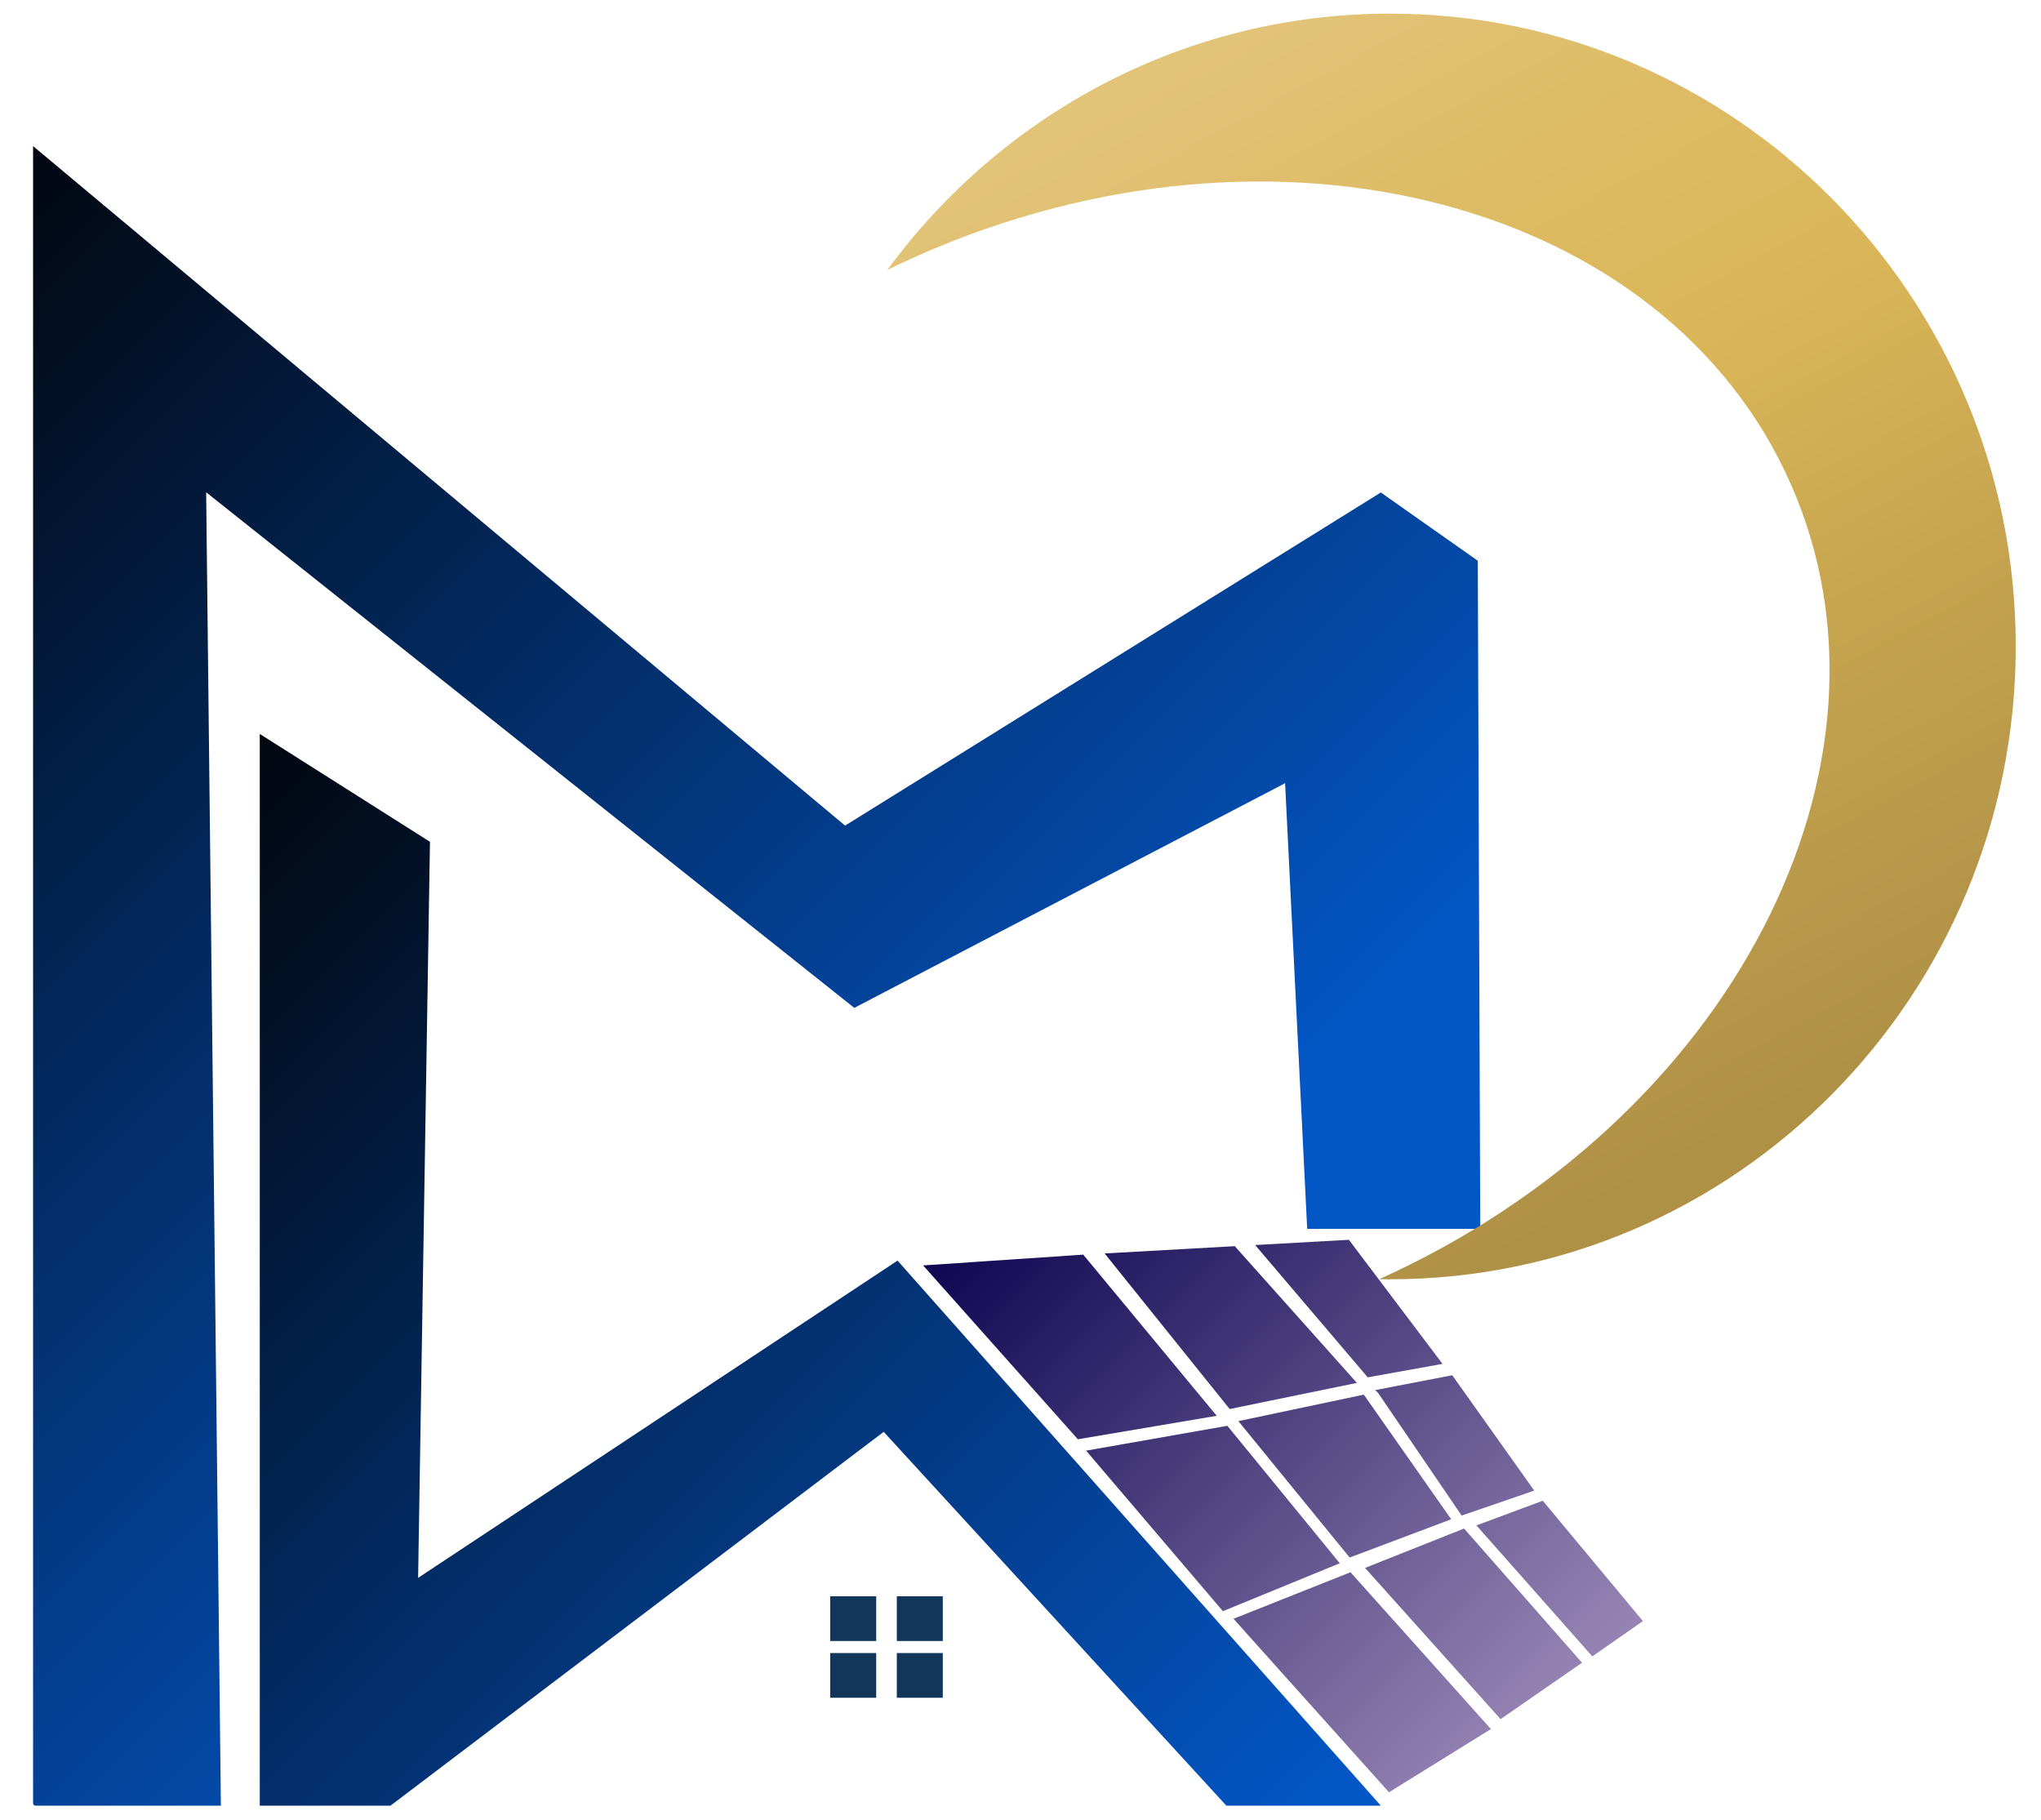
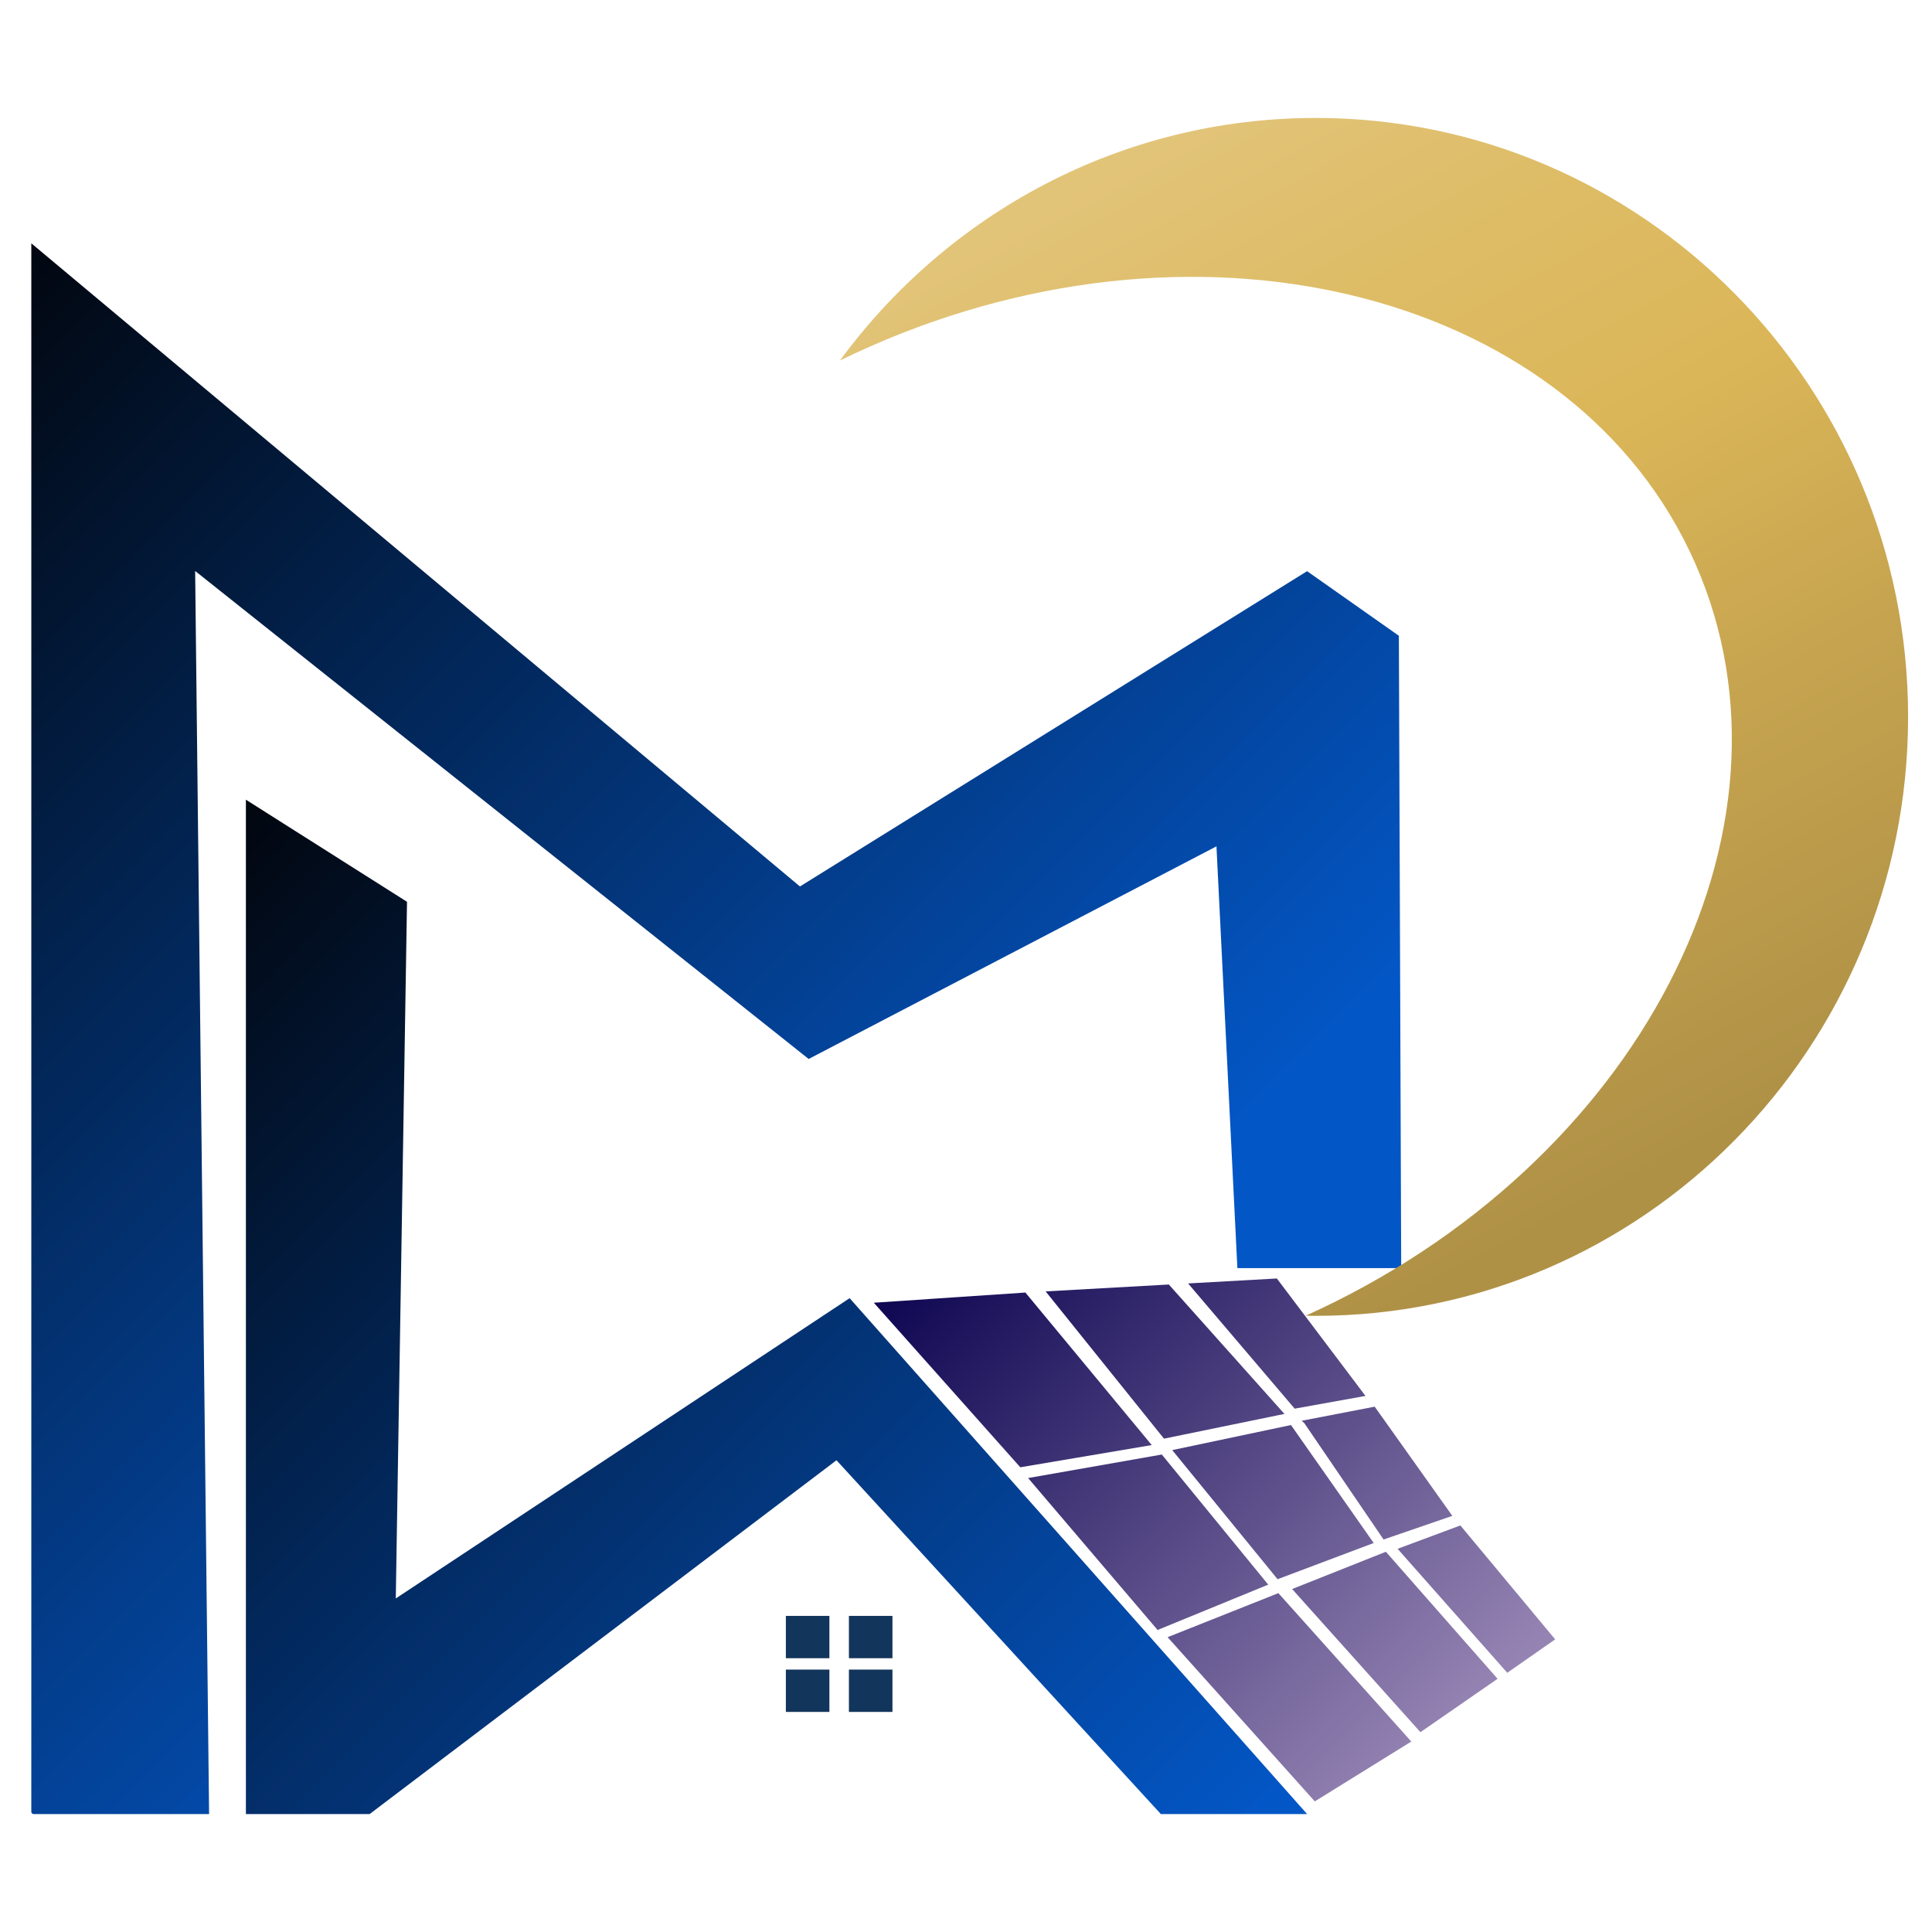
- <svg xmlns="http://www.w3.org/2000/svg" width="100%" height="100%" viewBox="1240 660 1885 1680" version="1.1" xml:space="preserve" style="fill-rule:evenodd;clip-rule:evenodd;stroke-linejoin:round;stroke-miterlimit:2;">
+ <svg xmlns="http://www.w3.org/2000/svg" width="100%" height="100%" viewBox="1240 557.5 1885 1885" version="1.1" xml:space="preserve" style="fill-rule:evenodd;clip-rule:evenodd;stroke-linejoin:round;stroke-miterlimit:2;">
  <path d="M1272.763,2327.422c-1.221,-0 -2.211,-0.99 -2.211,-2.211c-0,-64.764 -0,-1530.317 -0,-1530.317l749.94,627.506l494.802,-307.626l89.539,63.035l2.287,616.959l-159.844,0l-20.406,-411.513l-397.875,207.457l-598.598,-476.131l13.604,1212.841l-171.236,0Z" style="fill:url(#_Linear1);" />
  <path d="M1479.918,1337.75l0,989.672l120.733,0l455.492,-345.195l316.466,345.195l142.684,0l-446.345,-503.338l-442.792,292.984l10.95,-679.712l-157.189,-99.606Z" style="fill:url(#_Linear2);" />
  <g>
    <path d="M2092.549,1828.536l142.913,160.552l128.263,-21.679l-123.282,-148.816l-147.893,9.944" style="fill:url(#_Linear3);" />
    <path d="M2243.097,1999.59l126.322,148.243l107.95,-44.254l-103.826,-126.936l-130.446,22.947Z" style="fill:url(#_Linear4);" />
    <path d="M2379.214,2154.851l143.606,160.213l94.149,-58.385l-129.696,-144.793l-108.059,42.964Z" style="fill:url(#_Linear5);" />
    <path d="M2500.705,2107.879l125.168,139.643l75.268,-52.065l-108.977,-123.942l-91.459,36.364Z" style="fill:url(#_Linear6);" />
    <path d="M2603.59,2068.626l107.016,120.98l46.733,-32.632l-92.489,-111.133l-61.26,22.786Z" style="fill:url(#_Linear7);" />
    <path d="M2383.725,1972.331l102.763,125.959l93.798,-35.323l-80.71,-115.093l-115.851,24.458Z" style="fill:url(#_Linear8);" />
    <path d="M2512.613,1946.054l77.301,113.495l67.082,-23.052l-75.752,-106.55l-71.249,13.767" style="fill:url(#_Linear9);" />
    <path d="M2260.198,1817.488l115.467,143.672l117.517,-24.141l-112.779,-126.25l-120.205,6.719Z" style="fill:url(#_Linear10);" />
    <path d="M2399.203,1809.719l103.979,122.17l69.083,-12.433l-86.469,-114.577l-86.593,4.84Z" style="fill:url(#_Linear11);" />
  </g>
  <rect x="2006.747" y="2134.081" width="42.478" height="41.294" style="fill:#12355b;" />
  <rect x="2068.263" y="2134.081" width="42.478" height="41.294" style="fill:#12355b;" />
  <rect x="2006.747" y="2186.482" width="42.478" height="41.294" style="fill:#12355b;" />
  <rect x="2068.263" y="2186.482" width="42.478" height="41.294" style="fill:#12355b;" />
  <path d="M2059.575,909.185c105.326,-143.526 274.137,-236.607 464.275,-236.607c318.907,0 577.818,261.85 577.818,584.375c0,322.526 -258.912,584.375 -577.818,584.375c-3.333,0 -6.659,-0.029 -9.979,-0.086c324.584,-146.575 494.758,-474.192 380.072,-734.195c-115.467,-261.773 -476.241,-356.514 -805.147,-211.435c-9.882,4.359 -19.623,8.885 -29.22,13.571Z" style="fill:url(#_Linear12);" />
  <defs>
    <linearGradient id="_Linear1" x1="0" y1="0" x2="1" y2="0" gradientUnits="userSpaceOnUse" gradientTransform="matrix(1015.563,1015.563,-1015.563,1015.563,1270.552,794.8933)">
      <stop offset="0" style="stop-color:#02060e;stop-opacity:1" />
      <stop offset="1" style="stop-color:#0356c5;stop-opacity:1" />
    </linearGradient>
    <linearGradient id="_Linear2" x1="0" y1="0" x2="1" y2="0" gradientUnits="userSpaceOnUse" gradientTransform="matrix(984.1624,984.1624,-984.1624,984.1624,1479.918,1337.75)">
      <stop offset="0" style="stop-color:#02060e;stop-opacity:1" />
      <stop offset="1" style="stop-color:#0356c5;stop-opacity:1" />
    </linearGradient>
    <linearGradient id="_Linear3" x1="0" y1="0" x2="1" y2="0" gradientUnits="userSpaceOnUse" gradientTransform="matrix(496.4719,496.4719,-496.4719,496.4719,2092.549,1818.592)">
      <stop offset="0" style="stop-color:#0d0551;stop-opacity:1" />
      <stop offset="1" style="stop-color:#9584b3;stop-opacity:1" />
    </linearGradient>
    <linearGradient id="_Linear4" x1="0" y1="0" x2="1" y2="0" gradientUnits="userSpaceOnUse" gradientTransform="matrix(496.4719,496.4719,-496.4719,496.4719,2092.549,1818.592)">
      <stop offset="0" style="stop-color:#0d0551;stop-opacity:1" />
      <stop offset="1" style="stop-color:#9584b3;stop-opacity:1" />
    </linearGradient>
    <linearGradient id="_Linear5" x1="0" y1="0" x2="1" y2="0" gradientUnits="userSpaceOnUse" gradientTransform="matrix(496.4719,496.4719,-496.4719,496.4719,2092.549,1818.592)">
      <stop offset="0" style="stop-color:#0d0551;stop-opacity:1" />
      <stop offset="1" style="stop-color:#9584b3;stop-opacity:1" />
    </linearGradient>
    <linearGradient id="_Linear6" x1="0" y1="0" x2="1" y2="0" gradientUnits="userSpaceOnUse" gradientTransform="matrix(496.4719,496.4719,-496.4719,496.4719,2092.549,1818.592)">
      <stop offset="0" style="stop-color:#0d0551;stop-opacity:1" />
      <stop offset="1" style="stop-color:#9584b3;stop-opacity:1" />
    </linearGradient>
    <linearGradient id="_Linear7" x1="0" y1="0" x2="1" y2="0" gradientUnits="userSpaceOnUse" gradientTransform="matrix(496.4719,496.4719,-496.4719,496.4719,2092.549,1818.592)">
      <stop offset="0" style="stop-color:#0d0551;stop-opacity:1" />
      <stop offset="1" style="stop-color:#9584b3;stop-opacity:1" />
    </linearGradient>
    <linearGradient id="_Linear8" x1="0" y1="0" x2="1" y2="0" gradientUnits="userSpaceOnUse" gradientTransform="matrix(496.4719,496.4719,-496.4719,496.4719,2092.549,1818.592)">
      <stop offset="0" style="stop-color:#0d0551;stop-opacity:1" />
      <stop offset="1" style="stop-color:#9584b3;stop-opacity:1" />
    </linearGradient>
    <linearGradient id="_Linear9" x1="0" y1="0" x2="1" y2="0" gradientUnits="userSpaceOnUse" gradientTransform="matrix(496.4719,496.4719,-496.4719,496.4719,2092.549,1818.592)">
      <stop offset="0" style="stop-color:#0d0551;stop-opacity:1" />
      <stop offset="1" style="stop-color:#9584b3;stop-opacity:1" />
    </linearGradient>
    <linearGradient id="_Linear10" x1="0" y1="0" x2="1" y2="0" gradientUnits="userSpaceOnUse" gradientTransform="matrix(496.4719,496.4719,-496.4719,496.4719,2092.549,1818.592)">
      <stop offset="0" style="stop-color:#0d0551;stop-opacity:1" />
      <stop offset="1" style="stop-color:#9584b3;stop-opacity:1" />
    </linearGradient>
    <linearGradient id="_Linear11" x1="0" y1="0" x2="1" y2="0" gradientUnits="userSpaceOnUse" gradientTransform="matrix(496.4719,496.4719,-496.4719,496.4719,2092.549,1818.592)">
      <stop offset="0" style="stop-color:#0d0551;stop-opacity:1" />
      <stop offset="1" style="stop-color:#9584b3;stop-opacity:1" />
    </linearGradient>
    <linearGradient id="_Linear12" x1="0" y1="0" x2="1" y2="0" gradientUnits="userSpaceOnUse" gradientTransform="matrix(521.0466,980.3125,-980.3125,521.0466,2059.575,861.0164)">
      <stop offset="0" style="stop-color:#e2c479;stop-opacity:1" />
      <stop offset="0.18" style="stop-color:#debd68;stop-opacity:1" />
      <stop offset="0.41" style="stop-color:#dbb658;stop-opacity:1" />
      <stop offset="0.68" style="stop-color:#c5a34f;stop-opacity:1" />
      <stop offset="1" style="stop-color:#af9146;stop-opacity:1" />
    </linearGradient>
  </defs>
</svg>
